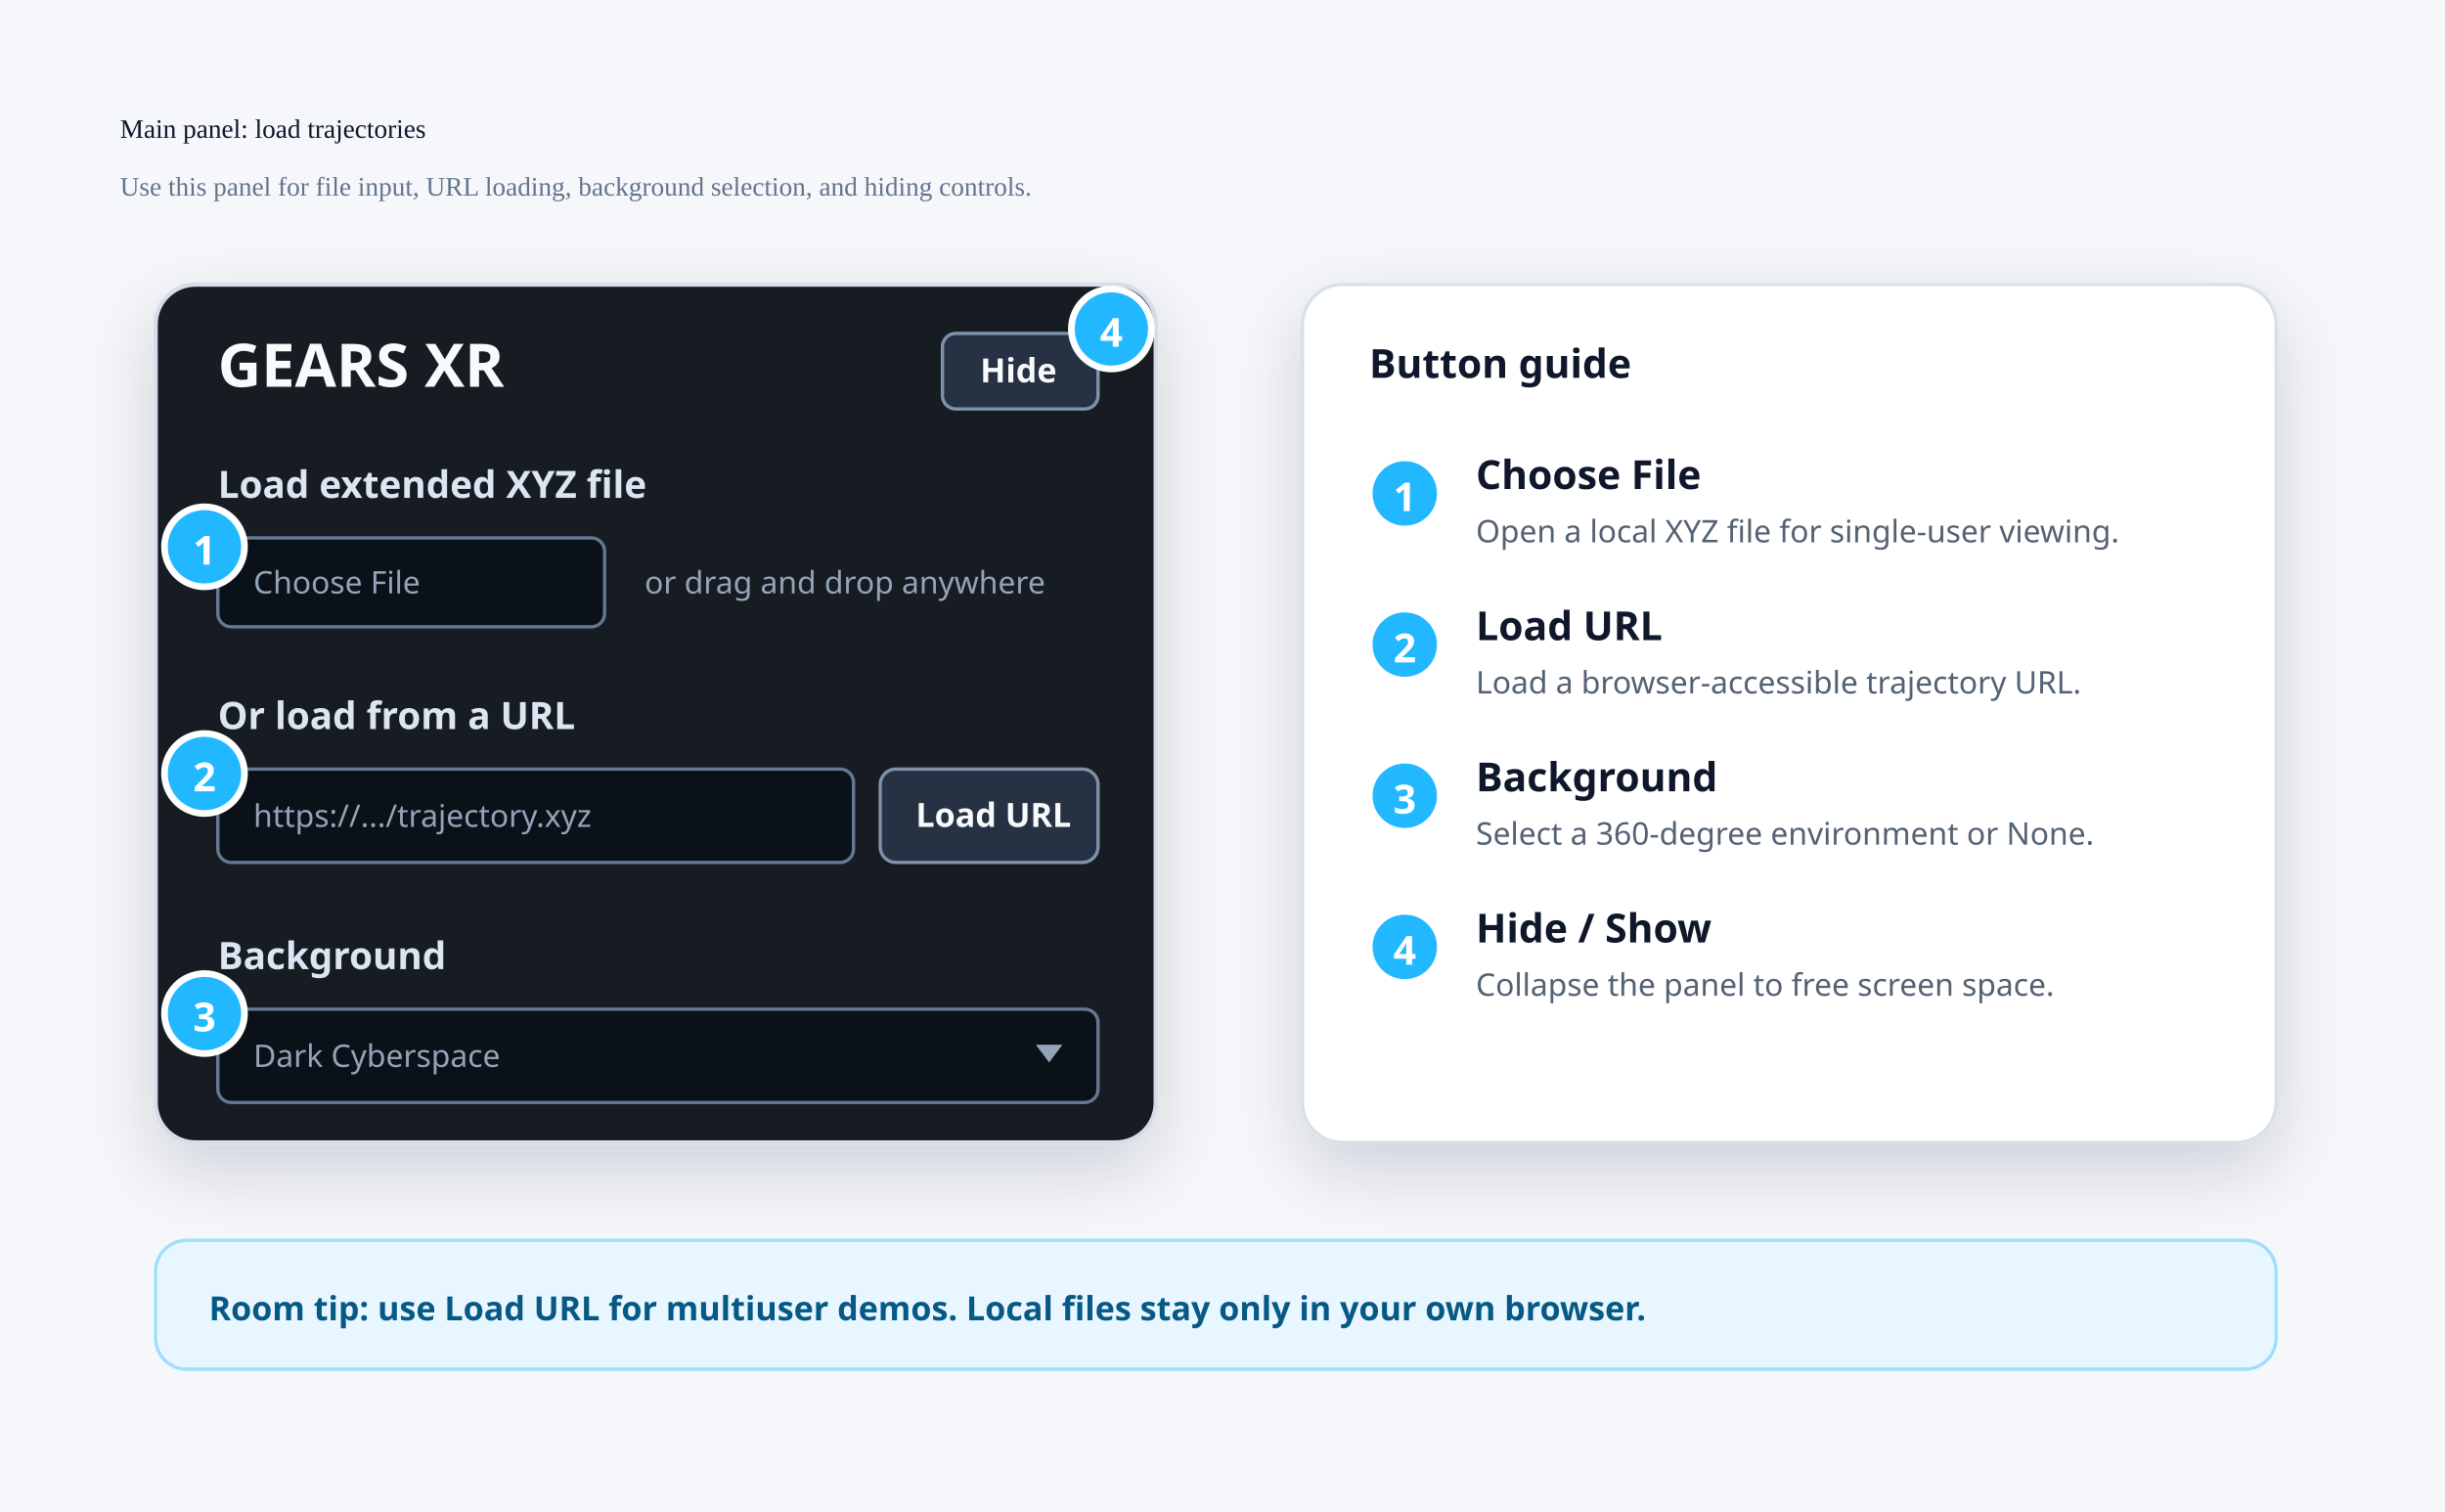
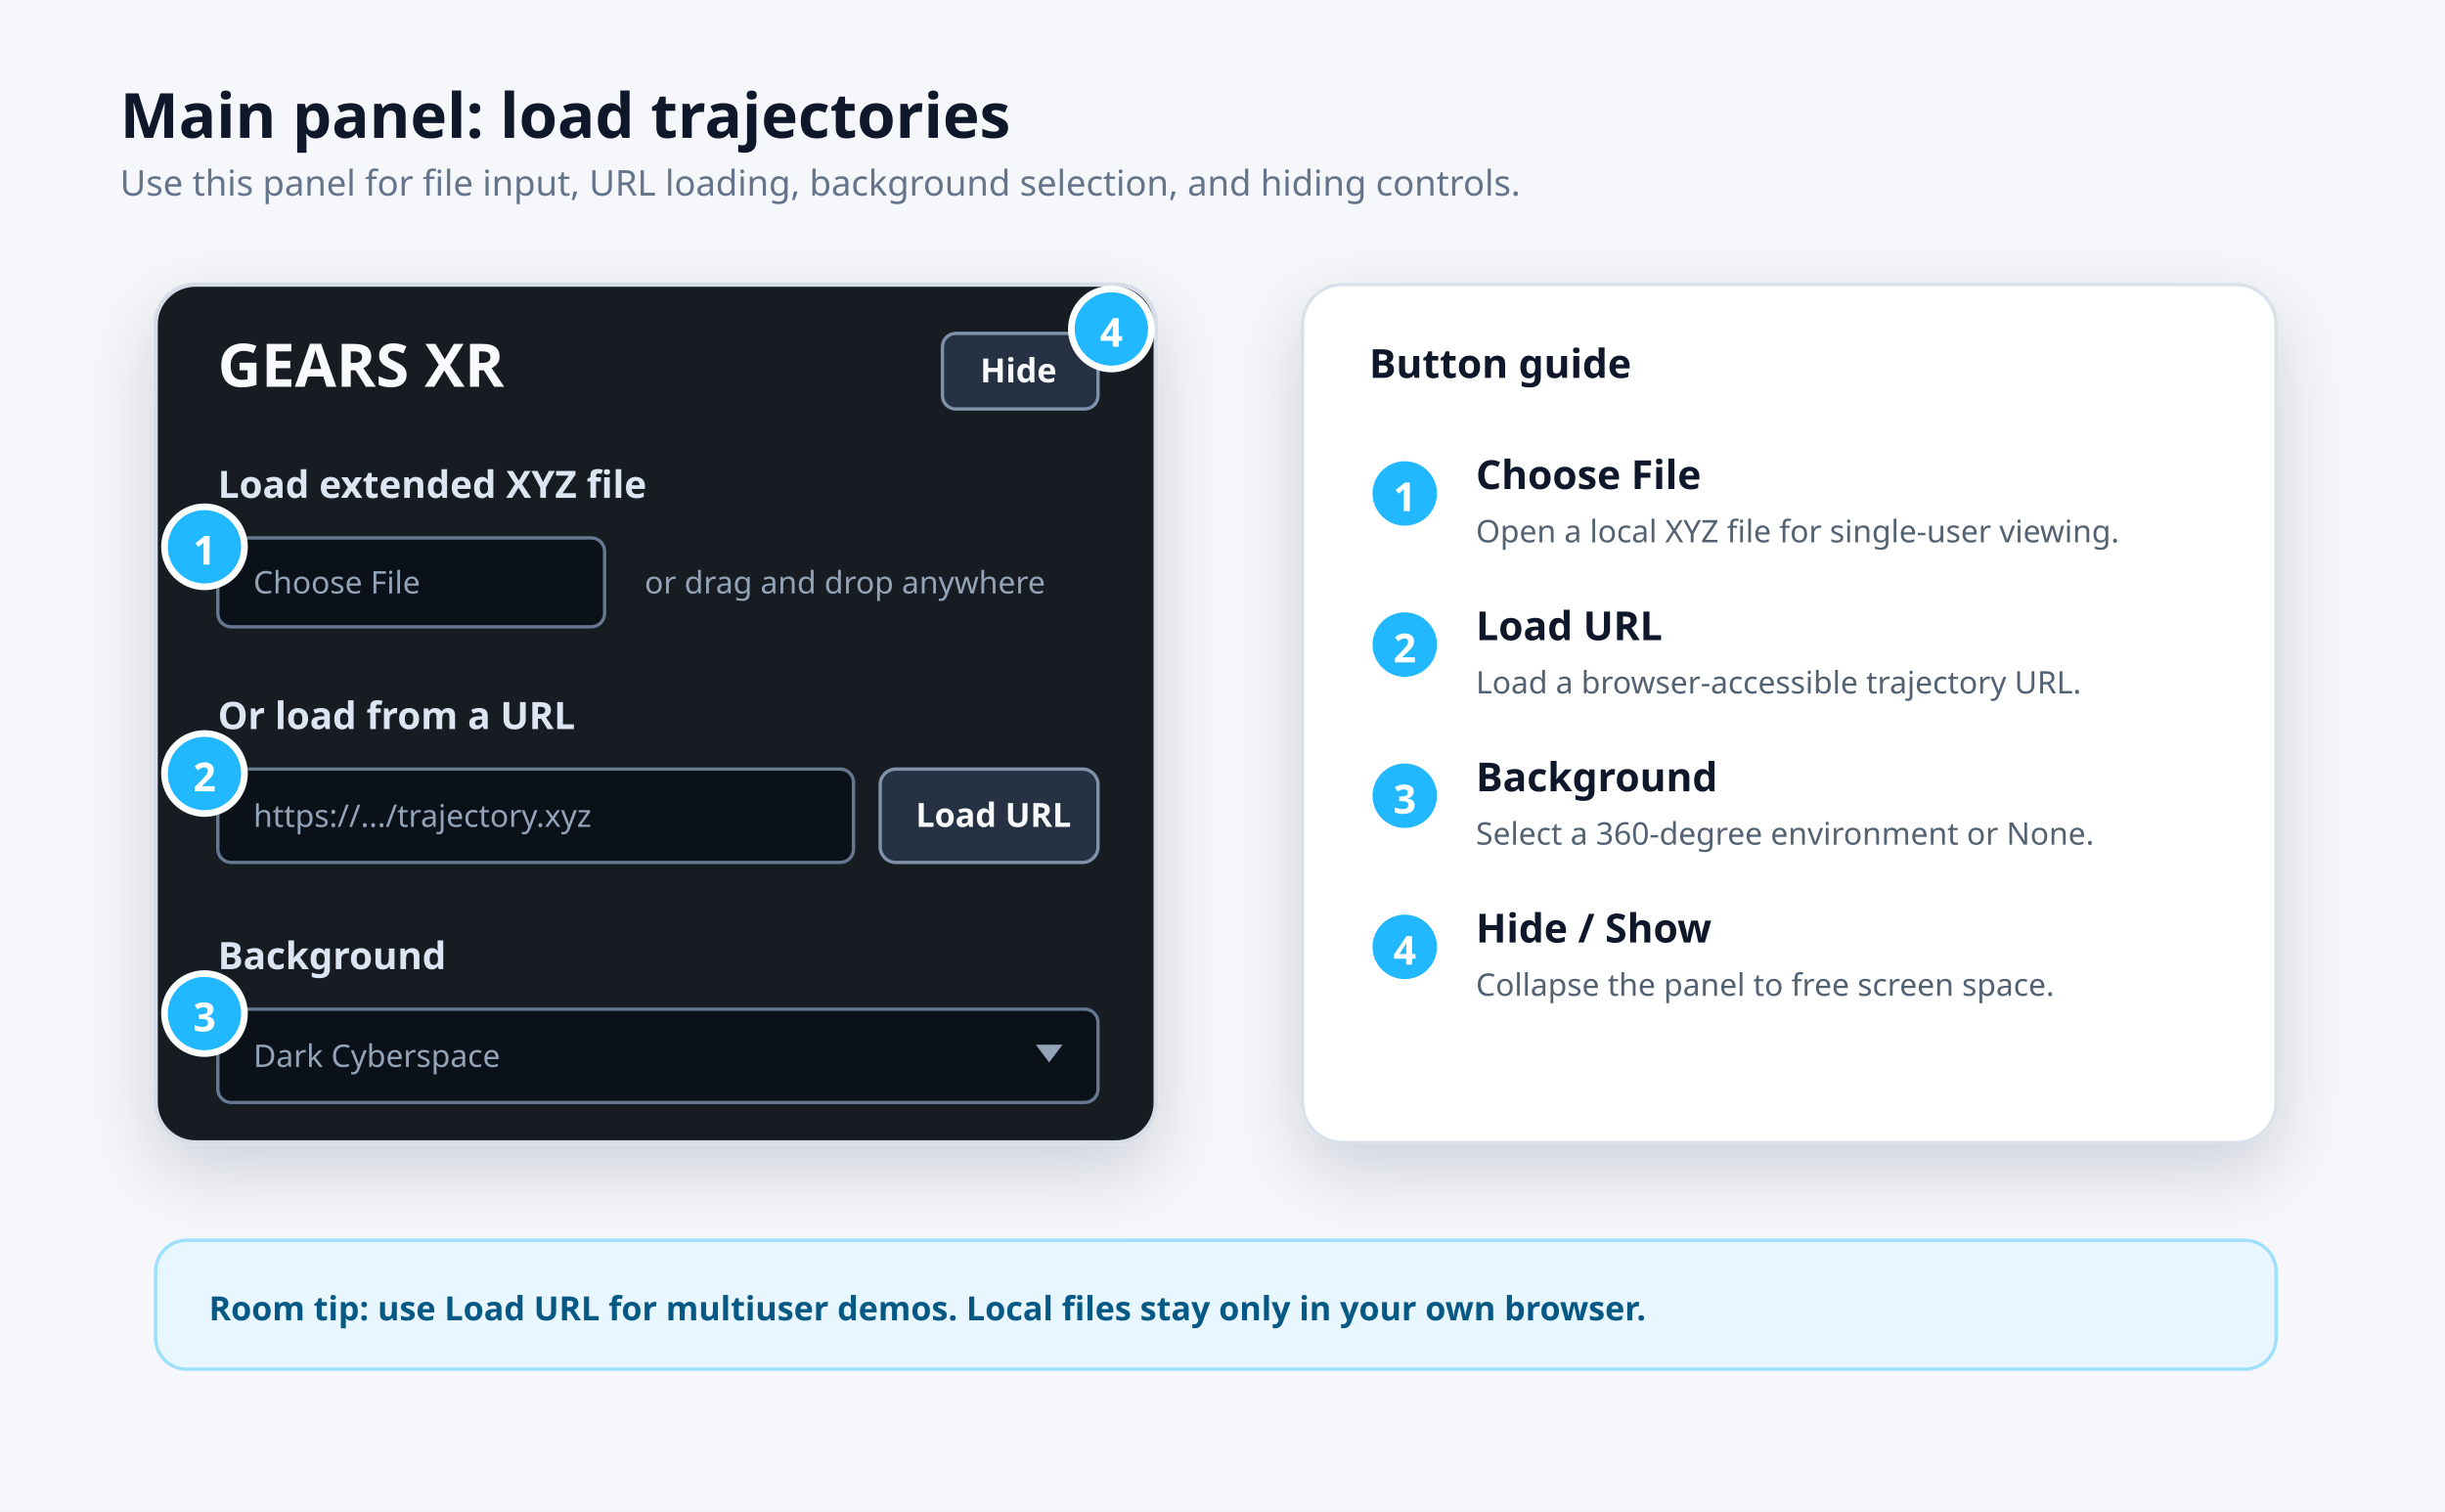
<svg xmlns="http://www.w3.org/2000/svg" width="1100" height="680" viewBox="0 0 1100 680" role="img" aria-labelledby="title desc">
  <defs>
    <filter id="shadow" x="-15%" y="-15%" width="130%" height="130%">
      <feDropShadow dx="0" dy="12" stdDeviation="16" flood-color="#0b1220" flood-opacity="0.16" />
    </filter>
    <style>
      .page { fill: #f5f7fb; }
      .mock { fill: #151b24; stroke: #d6dde8; stroke-width: 2; filter: url(#shadow); }
      .title { fill: #f8fafc; font: 800 27px system-ui, sans-serif; }
      .label { fill: #dce5f2; font: 700 17px system-ui, sans-serif; }
      .muted { fill: #93a4b8; font: 14px system-ui, sans-serif; }
      .field { fill: #0b1119; stroke: #657890; stroke-width: 1.5; }
      .button { fill: #263244; stroke: #7f92aa; stroke-width: 1.5; }
      .buttonText { fill: #f8fafc; font: 800 15px system-ui, sans-serif; }
      .badge { fill: #22b8ff; stroke: #ffffff; stroke-width: 3; }
      .badgeText { fill: white; font: 800 18px system-ui, sans-serif; text-anchor: middle; dominant-baseline: central; }
      .legendCard { fill: #ffffff; stroke: #d8e0ea; stroke-width: 1.5; filter: url(#shadow); }
      .legendTitle { fill: #0f172a; font: 800 18px system-ui, sans-serif; }
      .legendText { fill: #536273; font: 14px system-ui, sans-serif; }
      .tip { fill: #e8f7ff; stroke: #9ddffc; stroke-width: 1.5; }
      .tipText { fill: #075985; font: 700 15px system-ui, sans-serif; }
    </style>
  </defs>
  <rect class="page" width="1100" height="680" />
-   <text x="54" y="62" fill="#0f172a" font="800 28px system-ui, sans-serif">Main panel: load trajectories</text>
-   <text x="54" y="88" fill="#64748b" font="16px system-ui, sans-serif">Use this panel for file input, URL loading, background selection, and hiding controls.</text>
+   <text x="54" y="62" fill="#0f172a" style="font: 800 28px system-ui, sans-serif;">Main panel: load trajectories</text>
+   <text x="54" y="88" fill="#64748b" style="font: 16px system-ui, sans-serif;">Use this panel for file input, URL loading, background selection, and hiding controls.</text>
  <g transform="translate(70 128)">
    <rect class="mock" width="450" height="386" rx="18" />
    <text class="title" x="28" y="46">GEARS XR</text>
    <rect class="button" x="354" y="22" width="70" height="34" rx="6" />
    <text class="buttonText" x="371" y="44">Hide</text>
    <circle class="badge" cx="430" cy="20" r="18" />
    <text class="badgeText" x="430" y="21">4</text>
    <text class="label" x="28" y="96">Load extended XYZ file</text>
    <rect class="field" x="28" y="114" width="174" height="40" rx="6" />
    <text class="muted" x="44" y="139">Choose File</text>
    <text class="muted" x="220" y="139">or drag and drop anywhere</text>
    <circle class="badge" cx="22" cy="118" r="18" />
    <text class="badgeText" x="22" y="119">1</text>
    <text class="label" x="28" y="200">Or load from a URL</text>
    <rect class="field" x="28" y="218" width="286" height="42" rx="6" />
    <text class="muted" x="44" y="244">https://.../trajectory.xyz</text>
    <rect class="button" x="326" y="218" width="98" height="42" rx="7" />
    <text class="buttonText" x="342" y="244">Load URL</text>
    <circle class="badge" cx="22" cy="220" r="18" />
    <text class="badgeText" x="22" y="221">2</text>
    <text class="label" x="28" y="308">Background</text>
    <rect class="field" x="28" y="326" width="396" height="42" rx="6" />
    <text class="muted" x="44" y="352">Dark Cyberspace</text>
    <path d="M396 342 l12 0 l-6 8 z" fill="#93a4b8" />
    <circle class="badge" cx="22" cy="328" r="18" />
    <text class="badgeText" x="22" y="329">3</text>
  </g>
  <g transform="translate(586 128)">
    <rect class="legendCard" width="438" height="386" rx="18" />
    <text class="legendTitle" x="30" y="42">Button guide</text>
    <g transform="translate(30 78)">
      <circle class="badge" cx="16" cy="16" r="16" />
      <text class="badgeText" x="16" y="17">1</text>
      <text class="legendTitle" x="48" y="14">Choose File</text>
      <text class="legendText" x="48" y="38">Open a local XYZ file for single-user viewing.</text>
    </g>
    <g transform="translate(30 146)">
      <circle class="badge" cx="16" cy="16" r="16" />
      <text class="badgeText" x="16" y="17">2</text>
      <text class="legendTitle" x="48" y="14">Load URL</text>
      <text class="legendText" x="48" y="38">Load a browser-accessible trajectory URL.</text>
    </g>
    <g transform="translate(30 214)">
      <circle class="badge" cx="16" cy="16" r="16" />
      <text class="badgeText" x="16" y="17">3</text>
      <text class="legendTitle" x="48" y="14">Background</text>
      <text class="legendText" x="48" y="38">Select a 360-degree environment or None.</text>
    </g>
    <g transform="translate(30 282)">
      <circle class="badge" cx="16" cy="16" r="16" />
      <text class="badgeText" x="16" y="17">4</text>
      <text class="legendTitle" x="48" y="14">Hide / Show</text>
      <text class="legendText" x="48" y="38">Collapse the panel to free screen space.</text>
    </g>
  </g>
  <g transform="translate(70 558)">
    <rect class="tip" width="954" height="58" rx="14" />
    <text class="tipText" x="24" y="36">Room tip: use Load URL for multiuser demos. Local files stay only in your own browser.</text>
  </g>
</svg>
